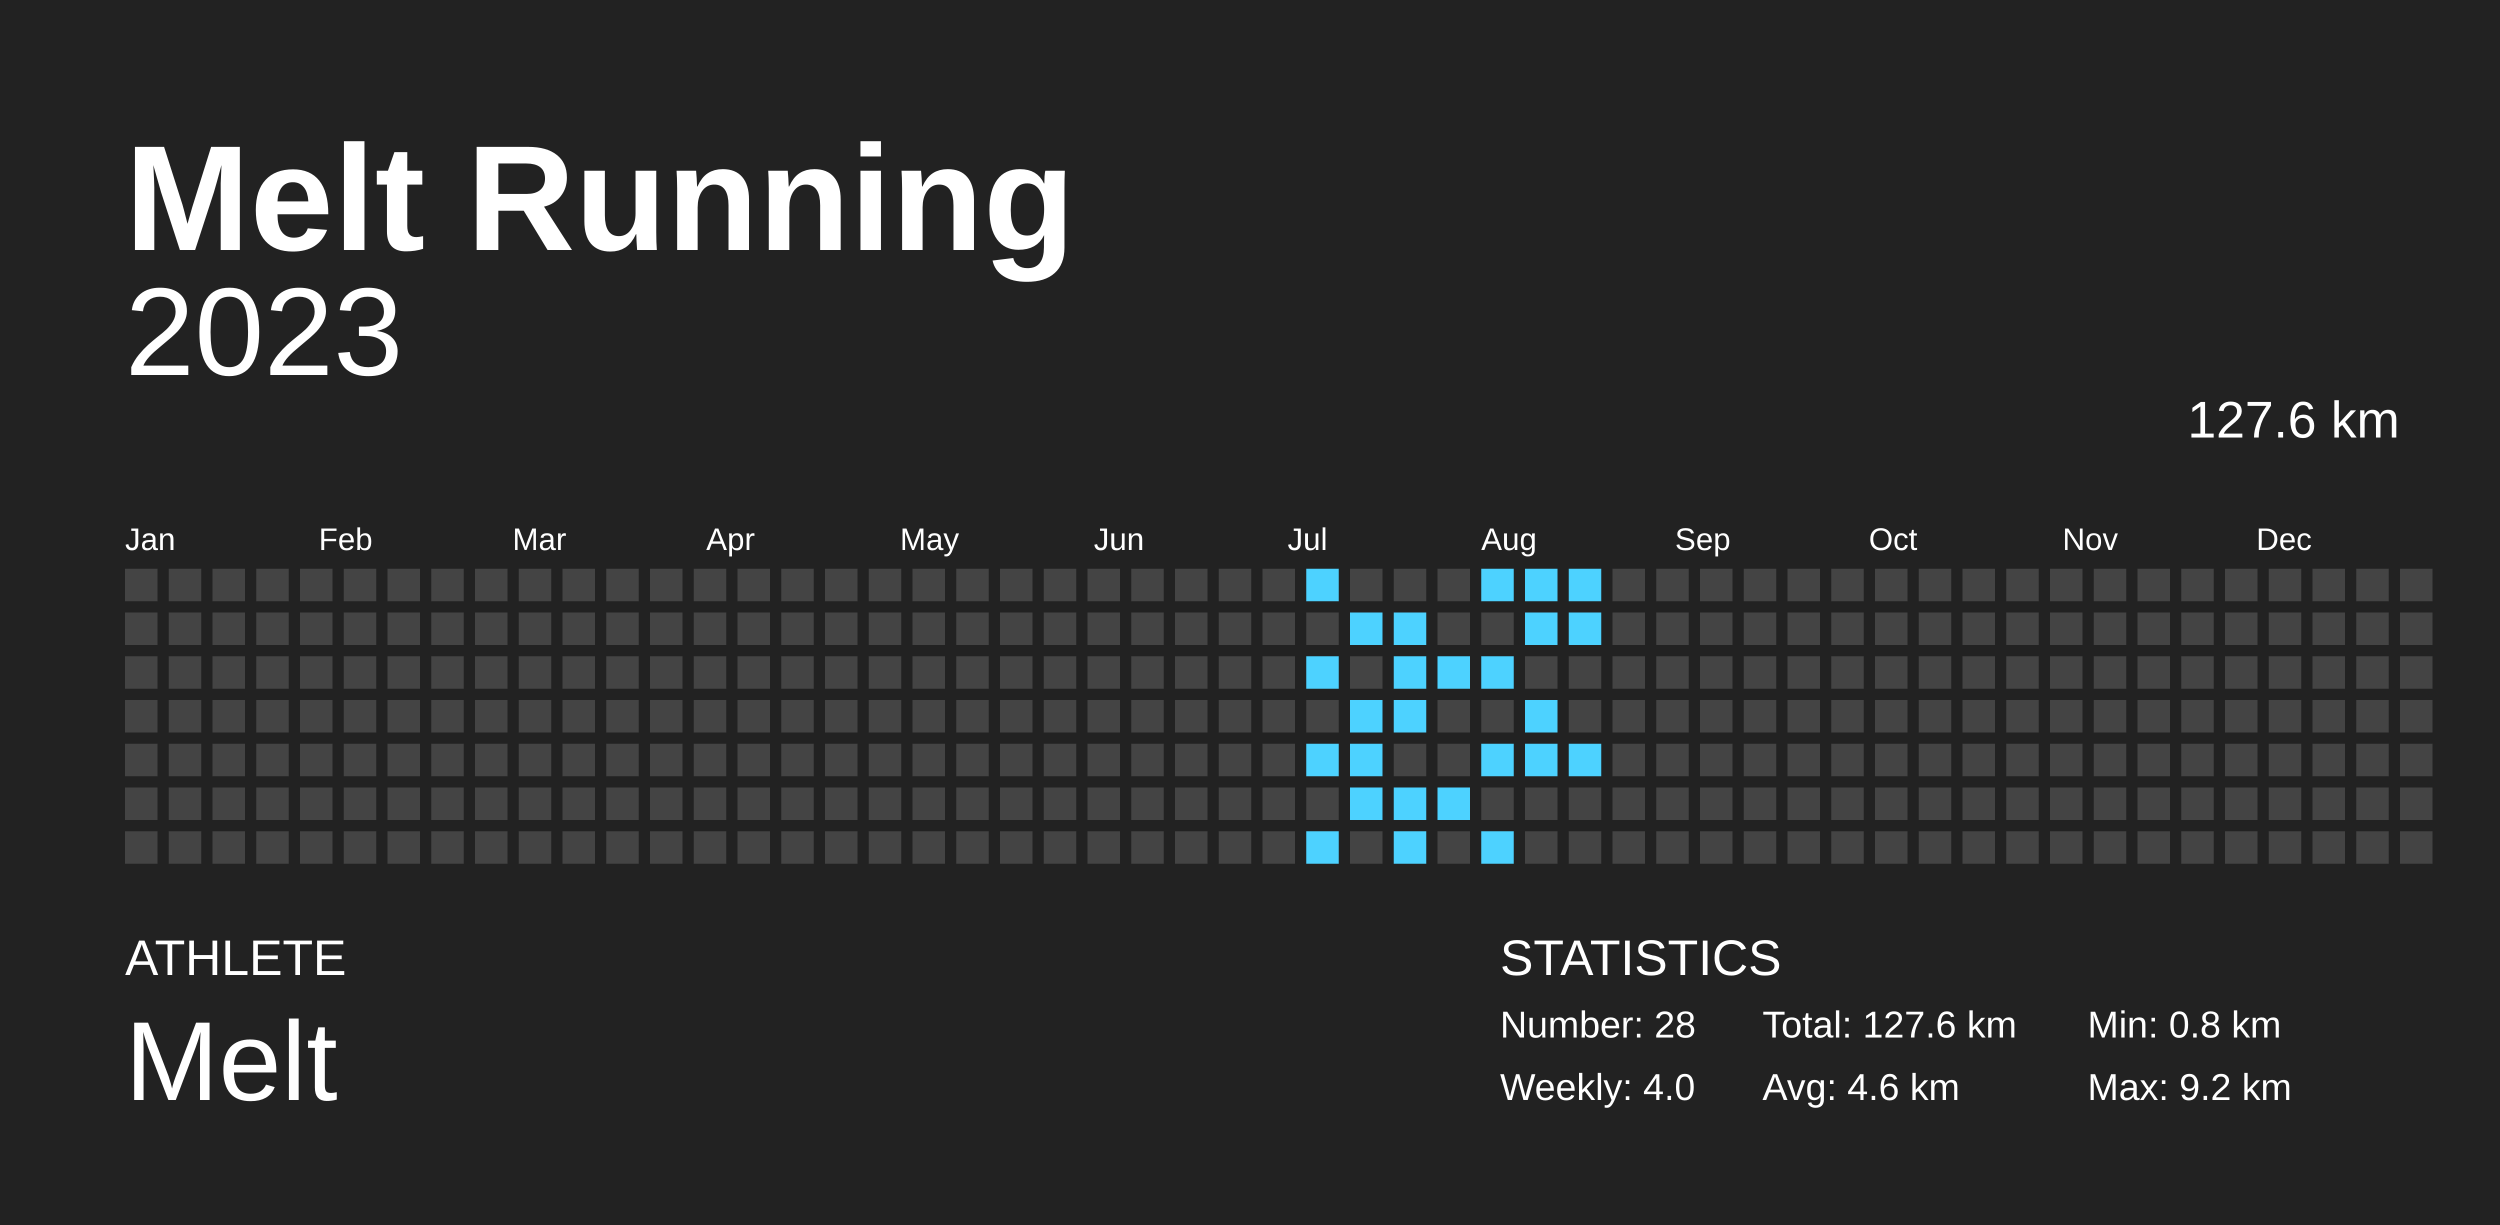
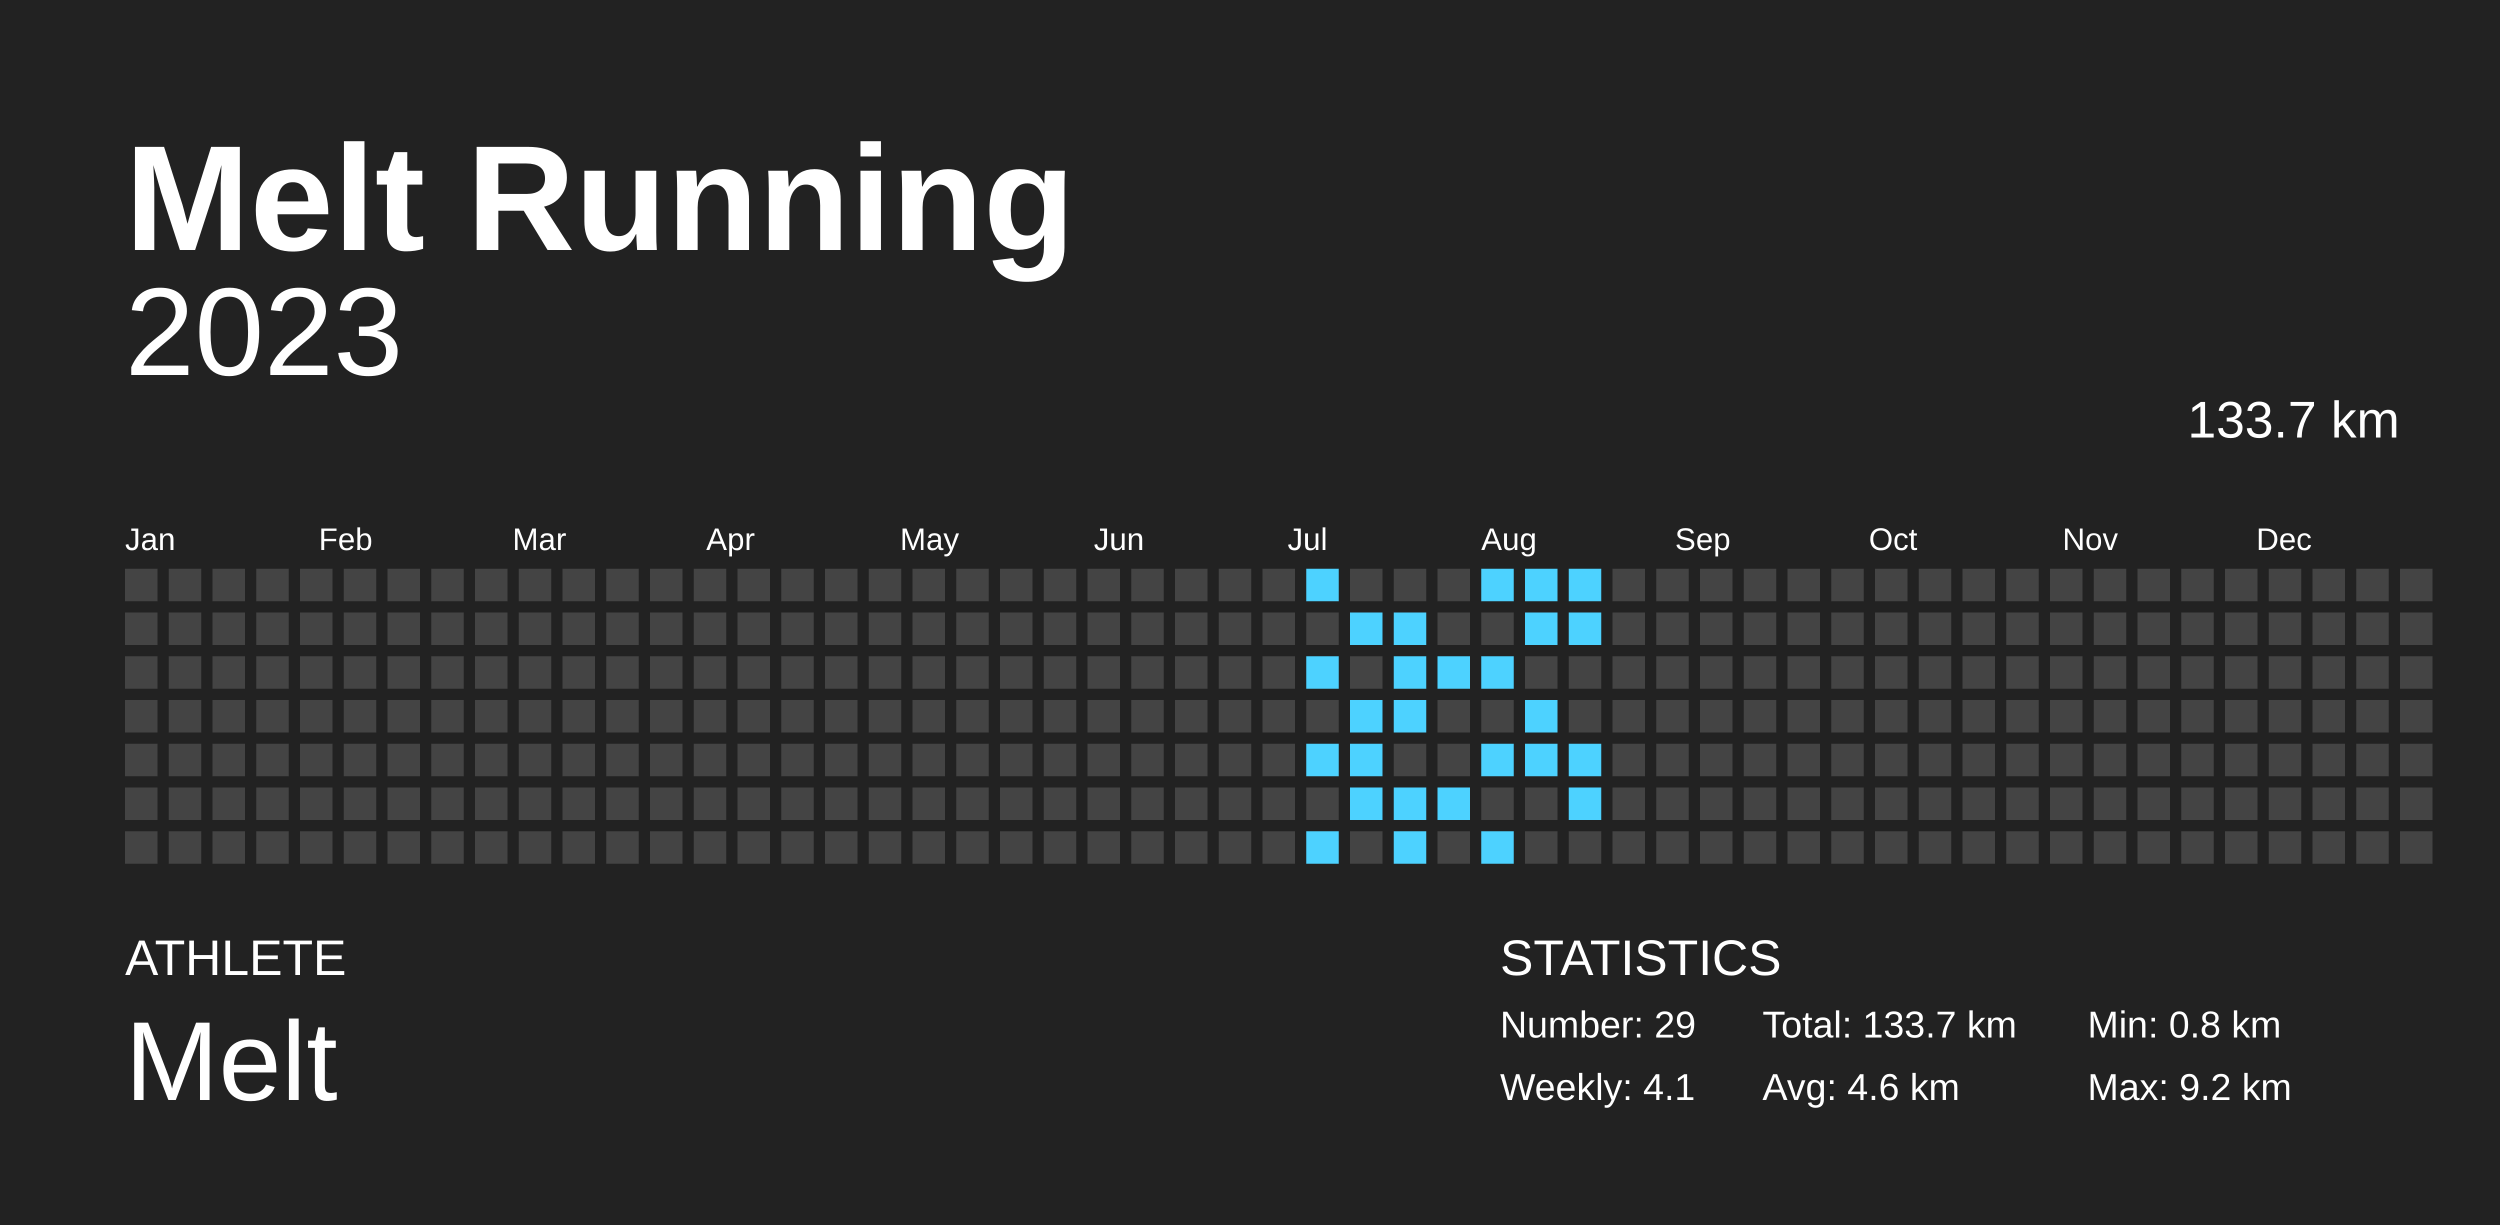
<svg xmlns="http://www.w3.org/2000/svg" baseProfile="full" height="98mm" version="1.1" viewBox="0,0,200,98" width="200mm">
  <defs />
  <rect fill="#222222" height="98" width="200" x="0" y="0" />
  <text fill="#FFFFFF" style="font-size:12px; font-family:Arial; font-weight:bold;" x="10" y="20">Melt Running</text>
  <text fill="#FFFFFF" style="font-size:4px; font-family:Arial" x="10" y="78">ATHLETE</text>
  <text fill="#FFFFFF" style="font-size:9px; font-family:Arial" x="10" y="88">Melt</text>
  <text fill="#FFFFFF" style="font-size:4px; font-family:Arial" x="120" y="78">STATISTICS</text>
-   <text fill="#FFFFFF" style="font-size:3px; font-family:Arial" x="120" y="83">Number: 28</text>
-   <text fill="#FFFFFF" style="font-size:3px; font-family:Arial" x="120" y="88">Weekly: 4.0</text>
-   <text fill="#FFFFFF" style="font-size:3px; font-family:Arial" x="141" y="83">Total: 127.6 km</text>
+   <text fill="#FFFFFF" style="font-size:3px; font-family:Arial" x="120" y="83">Number: 29</text>
+   <text fill="#FFFFFF" style="font-size:3px; font-family:Arial" x="120" y="88">Weekly: 4.1</text>
+   <text fill="#FFFFFF" style="font-size:3px; font-family:Arial" x="141" y="83">Total: 133.7 km</text>
  <text fill="#FFFFFF" style="font-size:3px; font-family:Arial" x="141" y="88">Avg: 4.6 km</text>
  <text fill="#FFFFFF" style="font-size:3px; font-family:Arial" x="167" y="83">Min: 0.8 km</text>
  <text fill="#FFFFFF" style="font-size:3px; font-family:Arial" x="167" y="88">Max: 9.2 km</text>
  <text alignment-baseline="hanging" fill="#FFFFFF" style="font-size:10.0px; font-family:Arial;" x="10" y="30">2023</text>
-   <text alignment-baseline="hanging" fill="#FFFFFF" style="font-size:4.125px; font-family:Arial;" x="175" y="35">127.6 km</text>
+   <text alignment-baseline="hanging" fill="#FFFFFF" style="font-size:4.125px; font-family:Arial;" x="175" y="35">133.7 km</text>
  <text fill="#FFFFFF" style="font-size:2.5px; font-family:Arial" x="10.0" y="44">Jan</text>
  <text fill="#FFFFFF" style="font-size:2.5px; font-family:Arial" x="25.5" y="44">Feb</text>
  <text fill="#FFFFFF" style="font-size:2.5px; font-family:Arial" x="41.0" y="44">Mar</text>
  <text fill="#FFFFFF" style="font-size:2.5px; font-family:Arial" x="56.5" y="44">Apr</text>
  <text fill="#FFFFFF" style="font-size:2.5px; font-family:Arial" x="72.0" y="44">May</text>
  <text fill="#FFFFFF" style="font-size:2.5px; font-family:Arial" x="87.5" y="44">Jun</text>
  <text fill="#FFFFFF" style="font-size:2.5px; font-family:Arial" x="103.0" y="44">Jul</text>
  <text fill="#FFFFFF" style="font-size:2.5px; font-family:Arial" x="118.5" y="44">Aug</text>
  <text fill="#FFFFFF" style="font-size:2.5px; font-family:Arial" x="134.0" y="44">Sep</text>
  <text fill="#FFFFFF" style="font-size:2.5px; font-family:Arial" x="149.5" y="44">Oct</text>
  <text fill="#FFFFFF" style="font-size:2.5px; font-family:Arial" x="165.0" y="44">Nov</text>
  <text fill="#FFFFFF" style="font-size:2.5px; font-family:Arial" x="180.5" y="44">Dec</text>
  <rect fill="#444444" height="2.6" width="2.6" x="10.0" y="45.5" />
  <rect fill="#444444" height="2.6" width="2.6" x="10.0" y="49.0" />
  <rect fill="#444444" height="2.6" width="2.6" x="10.0" y="52.5" />
  <rect fill="#444444" height="2.6" width="2.6" x="10.0" y="56.0" />
  <rect fill="#444444" height="2.6" width="2.6" x="10.0" y="59.5" />
  <rect fill="#444444" height="2.6" width="2.6" x="10.0" y="63.0" />
  <rect fill="#444444" height="2.6" width="2.6" x="10.0" y="66.5" />
  <rect fill="#444444" height="2.6" width="2.6" x="13.5" y="45.5" />
  <rect fill="#444444" height="2.6" width="2.6" x="13.5" y="49.0" />
  <rect fill="#444444" height="2.6" width="2.6" x="13.5" y="52.5" />
  <rect fill="#444444" height="2.6" width="2.6" x="13.5" y="56.0" />
  <rect fill="#444444" height="2.6" width="2.6" x="13.5" y="59.5" />
  <rect fill="#444444" height="2.6" width="2.6" x="13.5" y="63.0" />
  <rect fill="#444444" height="2.6" width="2.6" x="13.5" y="66.5" />
  <rect fill="#444444" height="2.6" width="2.6" x="17.0" y="45.5" />
  <rect fill="#444444" height="2.6" width="2.6" x="17.0" y="49.0" />
  <rect fill="#444444" height="2.6" width="2.6" x="17.0" y="52.5" />
  <rect fill="#444444" height="2.6" width="2.6" x="17.0" y="56.0" />
  <rect fill="#444444" height="2.6" width="2.6" x="17.0" y="59.5" />
  <rect fill="#444444" height="2.6" width="2.6" x="17.0" y="63.0" />
  <rect fill="#444444" height="2.6" width="2.6" x="17.0" y="66.5" />
  <rect fill="#444444" height="2.6" width="2.6" x="20.5" y="45.5" />
  <rect fill="#444444" height="2.6" width="2.6" x="20.5" y="49.0" />
  <rect fill="#444444" height="2.6" width="2.6" x="20.5" y="52.5" />
  <rect fill="#444444" height="2.6" width="2.6" x="20.5" y="56.0" />
  <rect fill="#444444" height="2.6" width="2.6" x="20.5" y="59.5" />
  <rect fill="#444444" height="2.6" width="2.6" x="20.5" y="63.0" />
  <rect fill="#444444" height="2.6" width="2.6" x="20.5" y="66.5" />
  <rect fill="#444444" height="2.6" width="2.6" x="24.0" y="45.5" />
  <rect fill="#444444" height="2.6" width="2.6" x="24.0" y="49.0" />
  <rect fill="#444444" height="2.6" width="2.6" x="24.0" y="52.5" />
  <rect fill="#444444" height="2.6" width="2.6" x="24.0" y="56.0" />
  <rect fill="#444444" height="2.6" width="2.6" x="24.0" y="59.5" />
  <rect fill="#444444" height="2.6" width="2.6" x="24.0" y="63.0" />
  <rect fill="#444444" height="2.6" width="2.6" x="24.0" y="66.5" />
  <rect fill="#444444" height="2.6" width="2.6" x="27.5" y="45.5" />
  <rect fill="#444444" height="2.6" width="2.6" x="27.5" y="49.0" />
  <rect fill="#444444" height="2.6" width="2.6" x="27.5" y="52.5" />
  <rect fill="#444444" height="2.6" width="2.6" x="27.5" y="56.0" />
  <rect fill="#444444" height="2.6" width="2.6" x="27.5" y="59.5" />
  <rect fill="#444444" height="2.6" width="2.6" x="27.5" y="63.0" />
  <rect fill="#444444" height="2.6" width="2.6" x="27.5" y="66.5" />
  <rect fill="#444444" height="2.6" width="2.6" x="31.0" y="45.5" />
  <rect fill="#444444" height="2.6" width="2.6" x="31.0" y="49.0" />
  <rect fill="#444444" height="2.6" width="2.6" x="31.0" y="52.5" />
  <rect fill="#444444" height="2.6" width="2.6" x="31.0" y="56.0" />
  <rect fill="#444444" height="2.6" width="2.6" x="31.0" y="59.5" />
  <rect fill="#444444" height="2.6" width="2.6" x="31.0" y="63.0" />
  <rect fill="#444444" height="2.6" width="2.6" x="31.0" y="66.5" />
  <rect fill="#444444" height="2.6" width="2.6" x="34.5" y="45.5" />
  <rect fill="#444444" height="2.6" width="2.6" x="34.5" y="49.0" />
  <rect fill="#444444" height="2.6" width="2.6" x="34.5" y="52.5" />
  <rect fill="#444444" height="2.6" width="2.6" x="34.5" y="56.0" />
  <rect fill="#444444" height="2.6" width="2.6" x="34.5" y="59.5" />
  <rect fill="#444444" height="2.6" width="2.6" x="34.5" y="63.0" />
  <rect fill="#444444" height="2.6" width="2.6" x="34.5" y="66.5" />
  <rect fill="#444444" height="2.6" width="2.6" x="38.0" y="45.5" />
  <rect fill="#444444" height="2.6" width="2.6" x="38.0" y="49.0" />
  <rect fill="#444444" height="2.6" width="2.6" x="38.0" y="52.5" />
  <rect fill="#444444" height="2.6" width="2.6" x="38.0" y="56.0" />
  <rect fill="#444444" height="2.6" width="2.6" x="38.0" y="59.5" />
  <rect fill="#444444" height="2.6" width="2.6" x="38.0" y="63.0" />
  <rect fill="#444444" height="2.6" width="2.6" x="38.0" y="66.5" />
  <rect fill="#444444" height="2.6" width="2.6" x="41.5" y="45.5" />
  <rect fill="#444444" height="2.6" width="2.6" x="41.5" y="49.0" />
  <rect fill="#444444" height="2.6" width="2.6" x="41.5" y="52.5" />
  <rect fill="#444444" height="2.6" width="2.6" x="41.5" y="56.0" />
  <rect fill="#444444" height="2.6" width="2.6" x="41.5" y="59.5" />
  <rect fill="#444444" height="2.6" width="2.6" x="41.5" y="63.0" />
  <rect fill="#444444" height="2.6" width="2.6" x="41.5" y="66.5" />
  <rect fill="#444444" height="2.6" width="2.6" x="45.0" y="45.5" />
  <rect fill="#444444" height="2.6" width="2.6" x="45.0" y="49.0" />
  <rect fill="#444444" height="2.6" width="2.6" x="45.0" y="52.5" />
  <rect fill="#444444" height="2.6" width="2.6" x="45.0" y="56.0" />
  <rect fill="#444444" height="2.6" width="2.6" x="45.0" y="59.5" />
  <rect fill="#444444" height="2.6" width="2.6" x="45.0" y="63.0" />
  <rect fill="#444444" height="2.6" width="2.6" x="45.0" y="66.5" />
  <rect fill="#444444" height="2.6" width="2.6" x="48.5" y="45.5" />
  <rect fill="#444444" height="2.6" width="2.6" x="48.5" y="49.0" />
  <rect fill="#444444" height="2.6" width="2.6" x="48.5" y="52.5" />
  <rect fill="#444444" height="2.6" width="2.6" x="48.5" y="56.0" />
  <rect fill="#444444" height="2.6" width="2.6" x="48.5" y="59.5" />
  <rect fill="#444444" height="2.6" width="2.6" x="48.5" y="63.0" />
  <rect fill="#444444" height="2.6" width="2.6" x="48.5" y="66.5" />
  <rect fill="#444444" height="2.6" width="2.6" x="52.0" y="45.5" />
  <rect fill="#444444" height="2.6" width="2.6" x="52.0" y="49.0" />
  <rect fill="#444444" height="2.6" width="2.6" x="52.0" y="52.5" />
  <rect fill="#444444" height="2.6" width="2.6" x="52.0" y="56.0" />
  <rect fill="#444444" height="2.6" width="2.6" x="52.0" y="59.5" />
  <rect fill="#444444" height="2.6" width="2.6" x="52.0" y="63.0" />
  <rect fill="#444444" height="2.6" width="2.6" x="52.0" y="66.5" />
  <rect fill="#444444" height="2.6" width="2.6" x="55.5" y="45.5" />
  <rect fill="#444444" height="2.6" width="2.6" x="55.5" y="49.0" />
  <rect fill="#444444" height="2.6" width="2.6" x="55.5" y="52.5" />
  <rect fill="#444444" height="2.6" width="2.6" x="55.5" y="56.0" />
  <rect fill="#444444" height="2.6" width="2.6" x="55.5" y="59.5" />
  <rect fill="#444444" height="2.6" width="2.6" x="55.5" y="63.0" />
  <rect fill="#444444" height="2.6" width="2.6" x="55.5" y="66.5" />
  <rect fill="#444444" height="2.6" width="2.6" x="59.0" y="45.5" />
  <rect fill="#444444" height="2.6" width="2.6" x="59.0" y="49.0" />
  <rect fill="#444444" height="2.6" width="2.6" x="59.0" y="52.5" />
  <rect fill="#444444" height="2.6" width="2.6" x="59.0" y="56.0" />
  <rect fill="#444444" height="2.6" width="2.6" x="59.0" y="59.5" />
  <rect fill="#444444" height="2.6" width="2.6" x="59.0" y="63.0" />
  <rect fill="#444444" height="2.6" width="2.6" x="59.0" y="66.5" />
  <rect fill="#444444" height="2.6" width="2.6" x="62.5" y="45.5" />
  <rect fill="#444444" height="2.6" width="2.6" x="62.5" y="49.0" />
  <rect fill="#444444" height="2.6" width="2.6" x="62.5" y="52.5" />
  <rect fill="#444444" height="2.6" width="2.6" x="62.5" y="56.0" />
  <rect fill="#444444" height="2.6" width="2.6" x="62.5" y="59.5" />
  <rect fill="#444444" height="2.6" width="2.6" x="62.5" y="63.0" />
  <rect fill="#444444" height="2.6" width="2.6" x="62.5" y="66.5" />
  <rect fill="#444444" height="2.6" width="2.6" x="66.0" y="45.5" />
  <rect fill="#444444" height="2.6" width="2.6" x="66.0" y="49.0" />
  <rect fill="#444444" height="2.6" width="2.6" x="66.0" y="52.5" />
  <rect fill="#444444" height="2.6" width="2.6" x="66.0" y="56.0" />
  <rect fill="#444444" height="2.6" width="2.6" x="66.0" y="59.5" />
  <rect fill="#444444" height="2.6" width="2.6" x="66.0" y="63.0" />
  <rect fill="#444444" height="2.6" width="2.6" x="66.0" y="66.5" />
  <rect fill="#444444" height="2.6" width="2.6" x="69.5" y="45.5" />
  <rect fill="#444444" height="2.6" width="2.6" x="69.5" y="49.0" />
  <rect fill="#444444" height="2.6" width="2.6" x="69.5" y="52.5" />
  <rect fill="#444444" height="2.6" width="2.6" x="69.5" y="56.0" />
  <rect fill="#444444" height="2.6" width="2.6" x="69.5" y="59.5" />
  <rect fill="#444444" height="2.6" width="2.6" x="69.5" y="63.0" />
  <rect fill="#444444" height="2.6" width="2.6" x="69.5" y="66.5" />
  <rect fill="#444444" height="2.6" width="2.6" x="73.0" y="45.5" />
  <rect fill="#444444" height="2.6" width="2.6" x="73.0" y="49.0" />
  <rect fill="#444444" height="2.6" width="2.6" x="73.0" y="52.5" />
  <rect fill="#444444" height="2.6" width="2.6" x="73.0" y="56.0" />
  <rect fill="#444444" height="2.6" width="2.6" x="73.0" y="59.5" />
  <rect fill="#444444" height="2.6" width="2.6" x="73.0" y="63.0" />
  <rect fill="#444444" height="2.6" width="2.6" x="73.0" y="66.5" />
  <rect fill="#444444" height="2.6" width="2.6" x="76.5" y="45.5" />
  <rect fill="#444444" height="2.6" width="2.6" x="76.5" y="49.0" />
  <rect fill="#444444" height="2.6" width="2.6" x="76.5" y="52.5" />
  <rect fill="#444444" height="2.6" width="2.6" x="76.5" y="56.0" />
  <rect fill="#444444" height="2.6" width="2.6" x="76.5" y="59.5" />
  <rect fill="#444444" height="2.6" width="2.6" x="76.5" y="63.0" />
  <rect fill="#444444" height="2.6" width="2.6" x="76.5" y="66.5" />
  <rect fill="#444444" height="2.6" width="2.6" x="80.0" y="45.5" />
  <rect fill="#444444" height="2.6" width="2.6" x="80.0" y="49.0" />
  <rect fill="#444444" height="2.6" width="2.6" x="80.0" y="52.5" />
  <rect fill="#444444" height="2.6" width="2.6" x="80.0" y="56.0" />
  <rect fill="#444444" height="2.6" width="2.6" x="80.0" y="59.5" />
  <rect fill="#444444" height="2.6" width="2.6" x="80.0" y="63.0" />
  <rect fill="#444444" height="2.6" width="2.6" x="80.0" y="66.5" />
  <rect fill="#444444" height="2.6" width="2.6" x="83.5" y="45.5" />
  <rect fill="#444444" height="2.6" width="2.6" x="83.5" y="49.0" />
  <rect fill="#444444" height="2.6" width="2.6" x="83.5" y="52.5" />
  <rect fill="#444444" height="2.6" width="2.6" x="83.5" y="56.0" />
  <rect fill="#444444" height="2.6" width="2.6" x="83.5" y="59.5" />
  <rect fill="#444444" height="2.6" width="2.6" x="83.5" y="63.0" />
  <rect fill="#444444" height="2.6" width="2.6" x="83.5" y="66.5" />
  <rect fill="#444444" height="2.6" width="2.6" x="87.0" y="45.5" />
  <rect fill="#444444" height="2.6" width="2.6" x="87.0" y="49.0" />
  <rect fill="#444444" height="2.6" width="2.6" x="87.0" y="52.5" />
  <rect fill="#444444" height="2.6" width="2.6" x="87.0" y="56.0" />
  <rect fill="#444444" height="2.6" width="2.6" x="87.0" y="59.5" />
  <rect fill="#444444" height="2.6" width="2.6" x="87.0" y="63.0" />
  <rect fill="#444444" height="2.6" width="2.6" x="87.0" y="66.5" />
  <rect fill="#444444" height="2.6" width="2.6" x="90.5" y="45.5" />
  <rect fill="#444444" height="2.6" width="2.6" x="90.5" y="49.0" />
  <rect fill="#444444" height="2.6" width="2.6" x="90.5" y="52.5" />
  <rect fill="#444444" height="2.6" width="2.6" x="90.5" y="56.0" />
  <rect fill="#444444" height="2.6" width="2.6" x="90.5" y="59.5" />
  <rect fill="#444444" height="2.6" width="2.6" x="90.5" y="63.0" />
  <rect fill="#444444" height="2.6" width="2.6" x="90.5" y="66.5" />
  <rect fill="#444444" height="2.6" width="2.6" x="94.0" y="45.5" />
  <rect fill="#444444" height="2.6" width="2.6" x="94.0" y="49.0" />
  <rect fill="#444444" height="2.6" width="2.6" x="94.0" y="52.5" />
  <rect fill="#444444" height="2.6" width="2.6" x="94.0" y="56.0" />
  <rect fill="#444444" height="2.6" width="2.6" x="94.0" y="59.5" />
  <rect fill="#444444" height="2.6" width="2.6" x="94.0" y="63.0" />
  <rect fill="#444444" height="2.6" width="2.6" x="94.0" y="66.5" />
  <rect fill="#444444" height="2.6" width="2.6" x="97.5" y="45.5" />
  <rect fill="#444444" height="2.6" width="2.6" x="97.5" y="49.0" />
  <rect fill="#444444" height="2.6" width="2.6" x="97.5" y="52.5" />
  <rect fill="#444444" height="2.6" width="2.6" x="97.5" y="56.0" />
  <rect fill="#444444" height="2.6" width="2.6" x="97.5" y="59.5" />
  <rect fill="#444444" height="2.6" width="2.6" x="97.5" y="63.0" />
  <rect fill="#444444" height="2.6" width="2.6" x="97.5" y="66.5" />
  <rect fill="#444444" height="2.6" width="2.6" x="101.0" y="45.5" />
  <rect fill="#444444" height="2.6" width="2.6" x="101.0" y="49.0" />
  <rect fill="#444444" height="2.6" width="2.6" x="101.0" y="52.5" />
  <rect fill="#444444" height="2.6" width="2.6" x="101.0" y="56.0" />
  <rect fill="#444444" height="2.6" width="2.6" x="101.0" y="59.5" />
  <rect fill="#444444" height="2.6" width="2.6" x="101.0" y="63.0" />
  <rect fill="#444444" height="2.6" width="2.6" x="101.0" y="66.5" />
  <rect fill="#4dd2ff" height="2.6" width="2.6" x="104.5" y="45.5" />
  <rect fill="#444444" height="2.6" width="2.6" x="104.5" y="49.0" />
  <rect fill="#4dd2ff" height="2.6" width="2.6" x="104.5" y="52.5" />
  <rect fill="#444444" height="2.6" width="2.6" x="104.5" y="56.0" />
  <rect fill="#4dd2ff" height="2.6" width="2.6" x="104.5" y="59.5" />
  <rect fill="#444444" height="2.6" width="2.6" x="104.5" y="63.0" />
  <rect fill="#4dd2ff" height="2.6" width="2.6" x="104.5" y="66.5" />
  <rect fill="#444444" height="2.6" width="2.6" x="108.0" y="45.5" />
  <rect fill="#4dd2ff" height="2.6" width="2.6" x="108.0" y="49.0" />
  <rect fill="#444444" height="2.6" width="2.6" x="108.0" y="52.5" />
  <rect fill="#4dd2ff" height="2.6" width="2.6" x="108.0" y="56.0" />
  <rect fill="#4dd2ff" height="2.6" width="2.6" x="108.0" y="59.5" />
  <rect fill="#4dd2ff" height="2.6" width="2.6" x="108.0" y="63.0" />
  <rect fill="#444444" height="2.6" width="2.6" x="108.0" y="66.5" />
  <rect fill="#444444" height="2.6" width="2.6" x="111.5" y="45.5" />
  <rect fill="#4dd2ff" height="2.6" width="2.6" x="111.5" y="49.0" />
  <rect fill="#4dd2ff" height="2.6" width="2.6" x="111.5" y="52.5" />
  <rect fill="#4dd2ff" height="2.6" width="2.6" x="111.5" y="56.0" />
  <rect fill="#444444" height="2.6" width="2.6" x="111.5" y="59.5" />
  <rect fill="#4dd2ff" height="2.6" width="2.6" x="111.5" y="63.0" />
  <rect fill="#4dd2ff" height="2.6" width="2.6" x="111.5" y="66.5" />
  <rect fill="#444444" height="2.6" width="2.6" x="115.0" y="45.5" />
  <rect fill="#444444" height="2.6" width="2.6" x="115.0" y="49.0" />
  <rect fill="#4dd2ff" height="2.6" width="2.6" x="115.0" y="52.5" />
  <rect fill="#444444" height="2.6" width="2.6" x="115.0" y="56.0" />
  <rect fill="#444444" height="2.6" width="2.6" x="115.0" y="59.5" />
  <rect fill="#4dd2ff" height="2.6" width="2.6" x="115.0" y="63.0" />
  <rect fill="#444444" height="2.6" width="2.6" x="115.0" y="66.5" />
  <rect fill="#4dd2ff" height="2.6" width="2.6" x="118.5" y="45.5" />
  <rect fill="#444444" height="2.6" width="2.6" x="118.5" y="49.0" />
  <rect fill="#4dd2ff" height="2.6" width="2.6" x="118.5" y="52.5" />
  <rect fill="#444444" height="2.6" width="2.6" x="118.5" y="56.0" />
  <rect fill="#4dd2ff" height="2.6" width="2.6" x="118.5" y="59.5" />
  <rect fill="#444444" height="2.6" width="2.6" x="118.5" y="63.0" />
  <rect fill="#4dd2ff" height="2.6" width="2.6" x="118.5" y="66.5" />
  <rect fill="#4dd2ff" height="2.6" width="2.6" x="122.0" y="45.5" />
  <rect fill="#4dd2ff" height="2.6" width="2.6" x="122.0" y="49.0" />
  <rect fill="#444444" height="2.6" width="2.6" x="122.0" y="52.5" />
  <rect fill="#4dd2ff" height="2.6" width="2.6" x="122.0" y="56.0" />
  <rect fill="#4dd2ff" height="2.6" width="2.6" x="122.0" y="59.5" />
  <rect fill="#444444" height="2.6" width="2.6" x="122.0" y="63.0" />
  <rect fill="#444444" height="2.6" width="2.6" x="122.0" y="66.5" />
  <rect fill="#4dd2ff" height="2.6" width="2.6" x="125.5" y="45.5" />
  <rect fill="#4dd2ff" height="2.6" width="2.6" x="125.5" y="49.0" />
  <rect fill="#444444" height="2.6" width="2.6" x="125.5" y="52.5" />
  <rect fill="#444444" height="2.6" width="2.6" x="125.5" y="56.0" />
  <rect fill="#4dd2ff" height="2.6" width="2.6" x="125.5" y="59.5" />
-   <rect fill="#444444" height="2.6" width="2.6" x="125.5" y="63.0" />
+   <rect fill="#4dd2ff" height="2.6" width="2.6" x="125.5" y="63.0" />
  <rect fill="#444444" height="2.6" width="2.6" x="125.5" y="66.5" />
  <rect fill="#444444" height="2.6" width="2.6" x="129.0" y="45.5" />
  <rect fill="#444444" height="2.6" width="2.6" x="129.0" y="49.0" />
  <rect fill="#444444" height="2.6" width="2.6" x="129.0" y="52.5" />
  <rect fill="#444444" height="2.6" width="2.6" x="129.0" y="56.0" />
  <rect fill="#444444" height="2.6" width="2.6" x="129.0" y="59.5" />
  <rect fill="#444444" height="2.6" width="2.6" x="129.0" y="63.0" />
  <rect fill="#444444" height="2.6" width="2.6" x="129.0" y="66.5" />
  <rect fill="#444444" height="2.6" width="2.6" x="132.5" y="45.5" />
  <rect fill="#444444" height="2.6" width="2.6" x="132.5" y="49.0" />
  <rect fill="#444444" height="2.6" width="2.6" x="132.5" y="52.5" />
  <rect fill="#444444" height="2.6" width="2.6" x="132.5" y="56.0" />
  <rect fill="#444444" height="2.6" width="2.6" x="132.5" y="59.5" />
  <rect fill="#444444" height="2.6" width="2.6" x="132.5" y="63.0" />
  <rect fill="#444444" height="2.6" width="2.6" x="132.5" y="66.5" />
  <rect fill="#444444" height="2.6" width="2.6" x="136.0" y="45.5" />
  <rect fill="#444444" height="2.6" width="2.6" x="136.0" y="49.0" />
  <rect fill="#444444" height="2.6" width="2.6" x="136.0" y="52.5" />
  <rect fill="#444444" height="2.6" width="2.6" x="136.0" y="56.0" />
  <rect fill="#444444" height="2.6" width="2.6" x="136.0" y="59.5" />
  <rect fill="#444444" height="2.6" width="2.6" x="136.0" y="63.0" />
  <rect fill="#444444" height="2.6" width="2.6" x="136.0" y="66.5" />
  <rect fill="#444444" height="2.6" width="2.6" x="139.5" y="45.5" />
  <rect fill="#444444" height="2.6" width="2.6" x="139.5" y="49.0" />
  <rect fill="#444444" height="2.6" width="2.6" x="139.5" y="52.5" />
  <rect fill="#444444" height="2.6" width="2.6" x="139.5" y="56.0" />
  <rect fill="#444444" height="2.6" width="2.6" x="139.5" y="59.5" />
  <rect fill="#444444" height="2.6" width="2.6" x="139.5" y="63.0" />
  <rect fill="#444444" height="2.6" width="2.6" x="139.5" y="66.5" />
  <rect fill="#444444" height="2.6" width="2.6" x="143.0" y="45.5" />
  <rect fill="#444444" height="2.6" width="2.6" x="143.0" y="49.0" />
  <rect fill="#444444" height="2.6" width="2.6" x="143.0" y="52.5" />
  <rect fill="#444444" height="2.6" width="2.6" x="143.0" y="56.0" />
  <rect fill="#444444" height="2.6" width="2.6" x="143.0" y="59.5" />
  <rect fill="#444444" height="2.6" width="2.6" x="143.0" y="63.0" />
  <rect fill="#444444" height="2.6" width="2.6" x="143.0" y="66.5" />
  <rect fill="#444444" height="2.6" width="2.6" x="146.5" y="45.5" />
  <rect fill="#444444" height="2.6" width="2.6" x="146.5" y="49.0" />
  <rect fill="#444444" height="2.6" width="2.6" x="146.5" y="52.5" />
  <rect fill="#444444" height="2.6" width="2.6" x="146.5" y="56.0" />
  <rect fill="#444444" height="2.6" width="2.6" x="146.5" y="59.5" />
  <rect fill="#444444" height="2.6" width="2.6" x="146.5" y="63.0" />
  <rect fill="#444444" height="2.6" width="2.6" x="146.5" y="66.5" />
  <rect fill="#444444" height="2.6" width="2.6" x="150.0" y="45.5" />
  <rect fill="#444444" height="2.6" width="2.6" x="150.0" y="49.0" />
  <rect fill="#444444" height="2.6" width="2.6" x="150.0" y="52.5" />
  <rect fill="#444444" height="2.6" width="2.6" x="150.0" y="56.0" />
  <rect fill="#444444" height="2.6" width="2.6" x="150.0" y="59.5" />
  <rect fill="#444444" height="2.6" width="2.6" x="150.0" y="63.0" />
  <rect fill="#444444" height="2.6" width="2.6" x="150.0" y="66.5" />
  <rect fill="#444444" height="2.6" width="2.6" x="153.5" y="45.5" />
  <rect fill="#444444" height="2.6" width="2.6" x="153.5" y="49.0" />
  <rect fill="#444444" height="2.6" width="2.6" x="153.5" y="52.5" />
  <rect fill="#444444" height="2.6" width="2.6" x="153.5" y="56.0" />
  <rect fill="#444444" height="2.6" width="2.6" x="153.5" y="59.5" />
  <rect fill="#444444" height="2.6" width="2.6" x="153.5" y="63.0" />
  <rect fill="#444444" height="2.6" width="2.6" x="153.5" y="66.5" />
  <rect fill="#444444" height="2.6" width="2.6" x="157.0" y="45.5" />
  <rect fill="#444444" height="2.6" width="2.6" x="157.0" y="49.0" />
  <rect fill="#444444" height="2.6" width="2.6" x="157.0" y="52.5" />
  <rect fill="#444444" height="2.6" width="2.6" x="157.0" y="56.0" />
  <rect fill="#444444" height="2.6" width="2.6" x="157.0" y="59.5" />
  <rect fill="#444444" height="2.6" width="2.6" x="157.0" y="63.0" />
  <rect fill="#444444" height="2.6" width="2.6" x="157.0" y="66.5" />
  <rect fill="#444444" height="2.6" width="2.6" x="160.5" y="45.5" />
  <rect fill="#444444" height="2.6" width="2.6" x="160.5" y="49.0" />
  <rect fill="#444444" height="2.6" width="2.6" x="160.5" y="52.5" />
  <rect fill="#444444" height="2.6" width="2.6" x="160.5" y="56.0" />
  <rect fill="#444444" height="2.6" width="2.6" x="160.5" y="59.5" />
  <rect fill="#444444" height="2.6" width="2.6" x="160.5" y="63.0" />
  <rect fill="#444444" height="2.6" width="2.6" x="160.5" y="66.5" />
  <rect fill="#444444" height="2.6" width="2.6" x="164.0" y="45.5" />
  <rect fill="#444444" height="2.6" width="2.6" x="164.0" y="49.0" />
  <rect fill="#444444" height="2.6" width="2.6" x="164.0" y="52.5" />
  <rect fill="#444444" height="2.6" width="2.6" x="164.0" y="56.0" />
  <rect fill="#444444" height="2.6" width="2.6" x="164.0" y="59.5" />
  <rect fill="#444444" height="2.6" width="2.6" x="164.0" y="63.0" />
  <rect fill="#444444" height="2.6" width="2.6" x="164.0" y="66.5" />
  <rect fill="#444444" height="2.6" width="2.6" x="167.5" y="45.5" />
  <rect fill="#444444" height="2.6" width="2.6" x="167.5" y="49.0" />
  <rect fill="#444444" height="2.6" width="2.6" x="167.5" y="52.5" />
  <rect fill="#444444" height="2.6" width="2.6" x="167.5" y="56.0" />
  <rect fill="#444444" height="2.6" width="2.6" x="167.5" y="59.5" />
  <rect fill="#444444" height="2.6" width="2.6" x="167.5" y="63.0" />
  <rect fill="#444444" height="2.6" width="2.6" x="167.5" y="66.5" />
  <rect fill="#444444" height="2.6" width="2.6" x="171.0" y="45.5" />
  <rect fill="#444444" height="2.6" width="2.6" x="171.0" y="49.0" />
  <rect fill="#444444" height="2.6" width="2.6" x="171.0" y="52.5" />
  <rect fill="#444444" height="2.6" width="2.6" x="171.0" y="56.0" />
  <rect fill="#444444" height="2.6" width="2.6" x="171.0" y="59.5" />
  <rect fill="#444444" height="2.6" width="2.6" x="171.0" y="63.0" />
  <rect fill="#444444" height="2.6" width="2.6" x="171.0" y="66.5" />
  <rect fill="#444444" height="2.6" width="2.6" x="174.5" y="45.5" />
  <rect fill="#444444" height="2.6" width="2.6" x="174.5" y="49.0" />
  <rect fill="#444444" height="2.6" width="2.6" x="174.5" y="52.5" />
  <rect fill="#444444" height="2.6" width="2.6" x="174.5" y="56.0" />
  <rect fill="#444444" height="2.6" width="2.6" x="174.5" y="59.5" />
  <rect fill="#444444" height="2.6" width="2.6" x="174.5" y="63.0" />
  <rect fill="#444444" height="2.6" width="2.6" x="174.5" y="66.5" />
  <rect fill="#444444" height="2.6" width="2.6" x="178.0" y="45.5" />
  <rect fill="#444444" height="2.6" width="2.6" x="178.0" y="49.0" />
  <rect fill="#444444" height="2.6" width="2.6" x="178.0" y="52.5" />
  <rect fill="#444444" height="2.6" width="2.6" x="178.0" y="56.0" />
  <rect fill="#444444" height="2.6" width="2.6" x="178.0" y="59.5" />
  <rect fill="#444444" height="2.6" width="2.6" x="178.0" y="63.0" />
  <rect fill="#444444" height="2.6" width="2.6" x="178.0" y="66.5" />
  <rect fill="#444444" height="2.6" width="2.6" x="181.5" y="45.5" />
  <rect fill="#444444" height="2.6" width="2.6" x="181.5" y="49.0" />
  <rect fill="#444444" height="2.6" width="2.6" x="181.5" y="52.5" />
  <rect fill="#444444" height="2.6" width="2.6" x="181.5" y="56.0" />
  <rect fill="#444444" height="2.6" width="2.6" x="181.5" y="59.5" />
  <rect fill="#444444" height="2.6" width="2.6" x="181.5" y="63.0" />
  <rect fill="#444444" height="2.6" width="2.6" x="181.5" y="66.5" />
  <rect fill="#444444" height="2.6" width="2.6" x="185.0" y="45.5" />
  <rect fill="#444444" height="2.6" width="2.6" x="185.0" y="49.0" />
  <rect fill="#444444" height="2.6" width="2.6" x="185.0" y="52.5" />
  <rect fill="#444444" height="2.6" width="2.6" x="185.0" y="56.0" />
  <rect fill="#444444" height="2.6" width="2.6" x="185.0" y="59.5" />
  <rect fill="#444444" height="2.6" width="2.6" x="185.0" y="63.0" />
  <rect fill="#444444" height="2.6" width="2.6" x="185.0" y="66.5" />
  <rect fill="#444444" height="2.6" width="2.6" x="188.5" y="45.5" />
  <rect fill="#444444" height="2.6" width="2.6" x="188.5" y="49.0" />
  <rect fill="#444444" height="2.6" width="2.6" x="188.5" y="52.5" />
  <rect fill="#444444" height="2.6" width="2.6" x="188.5" y="56.0" />
  <rect fill="#444444" height="2.6" width="2.6" x="188.5" y="59.5" />
  <rect fill="#444444" height="2.6" width="2.6" x="188.5" y="63.0" />
  <rect fill="#444444" height="2.6" width="2.6" x="188.5" y="66.5" />
  <rect fill="#444444" height="2.6" width="2.6" x="192.0" y="45.5" />
  <rect fill="#444444" height="2.6" width="2.6" x="192.0" y="49.0" />
  <rect fill="#444444" height="2.6" width="2.6" x="192.0" y="52.5" />
  <rect fill="#444444" height="2.6" width="2.6" x="192.0" y="56.0" />
  <rect fill="#444444" height="2.6" width="2.6" x="192.0" y="59.5" />
  <rect fill="#444444" height="2.6" width="2.6" x="192.0" y="63.0" />
  <rect fill="#444444" height="2.6" width="2.6" x="192.0" y="66.5" />
</svg>
